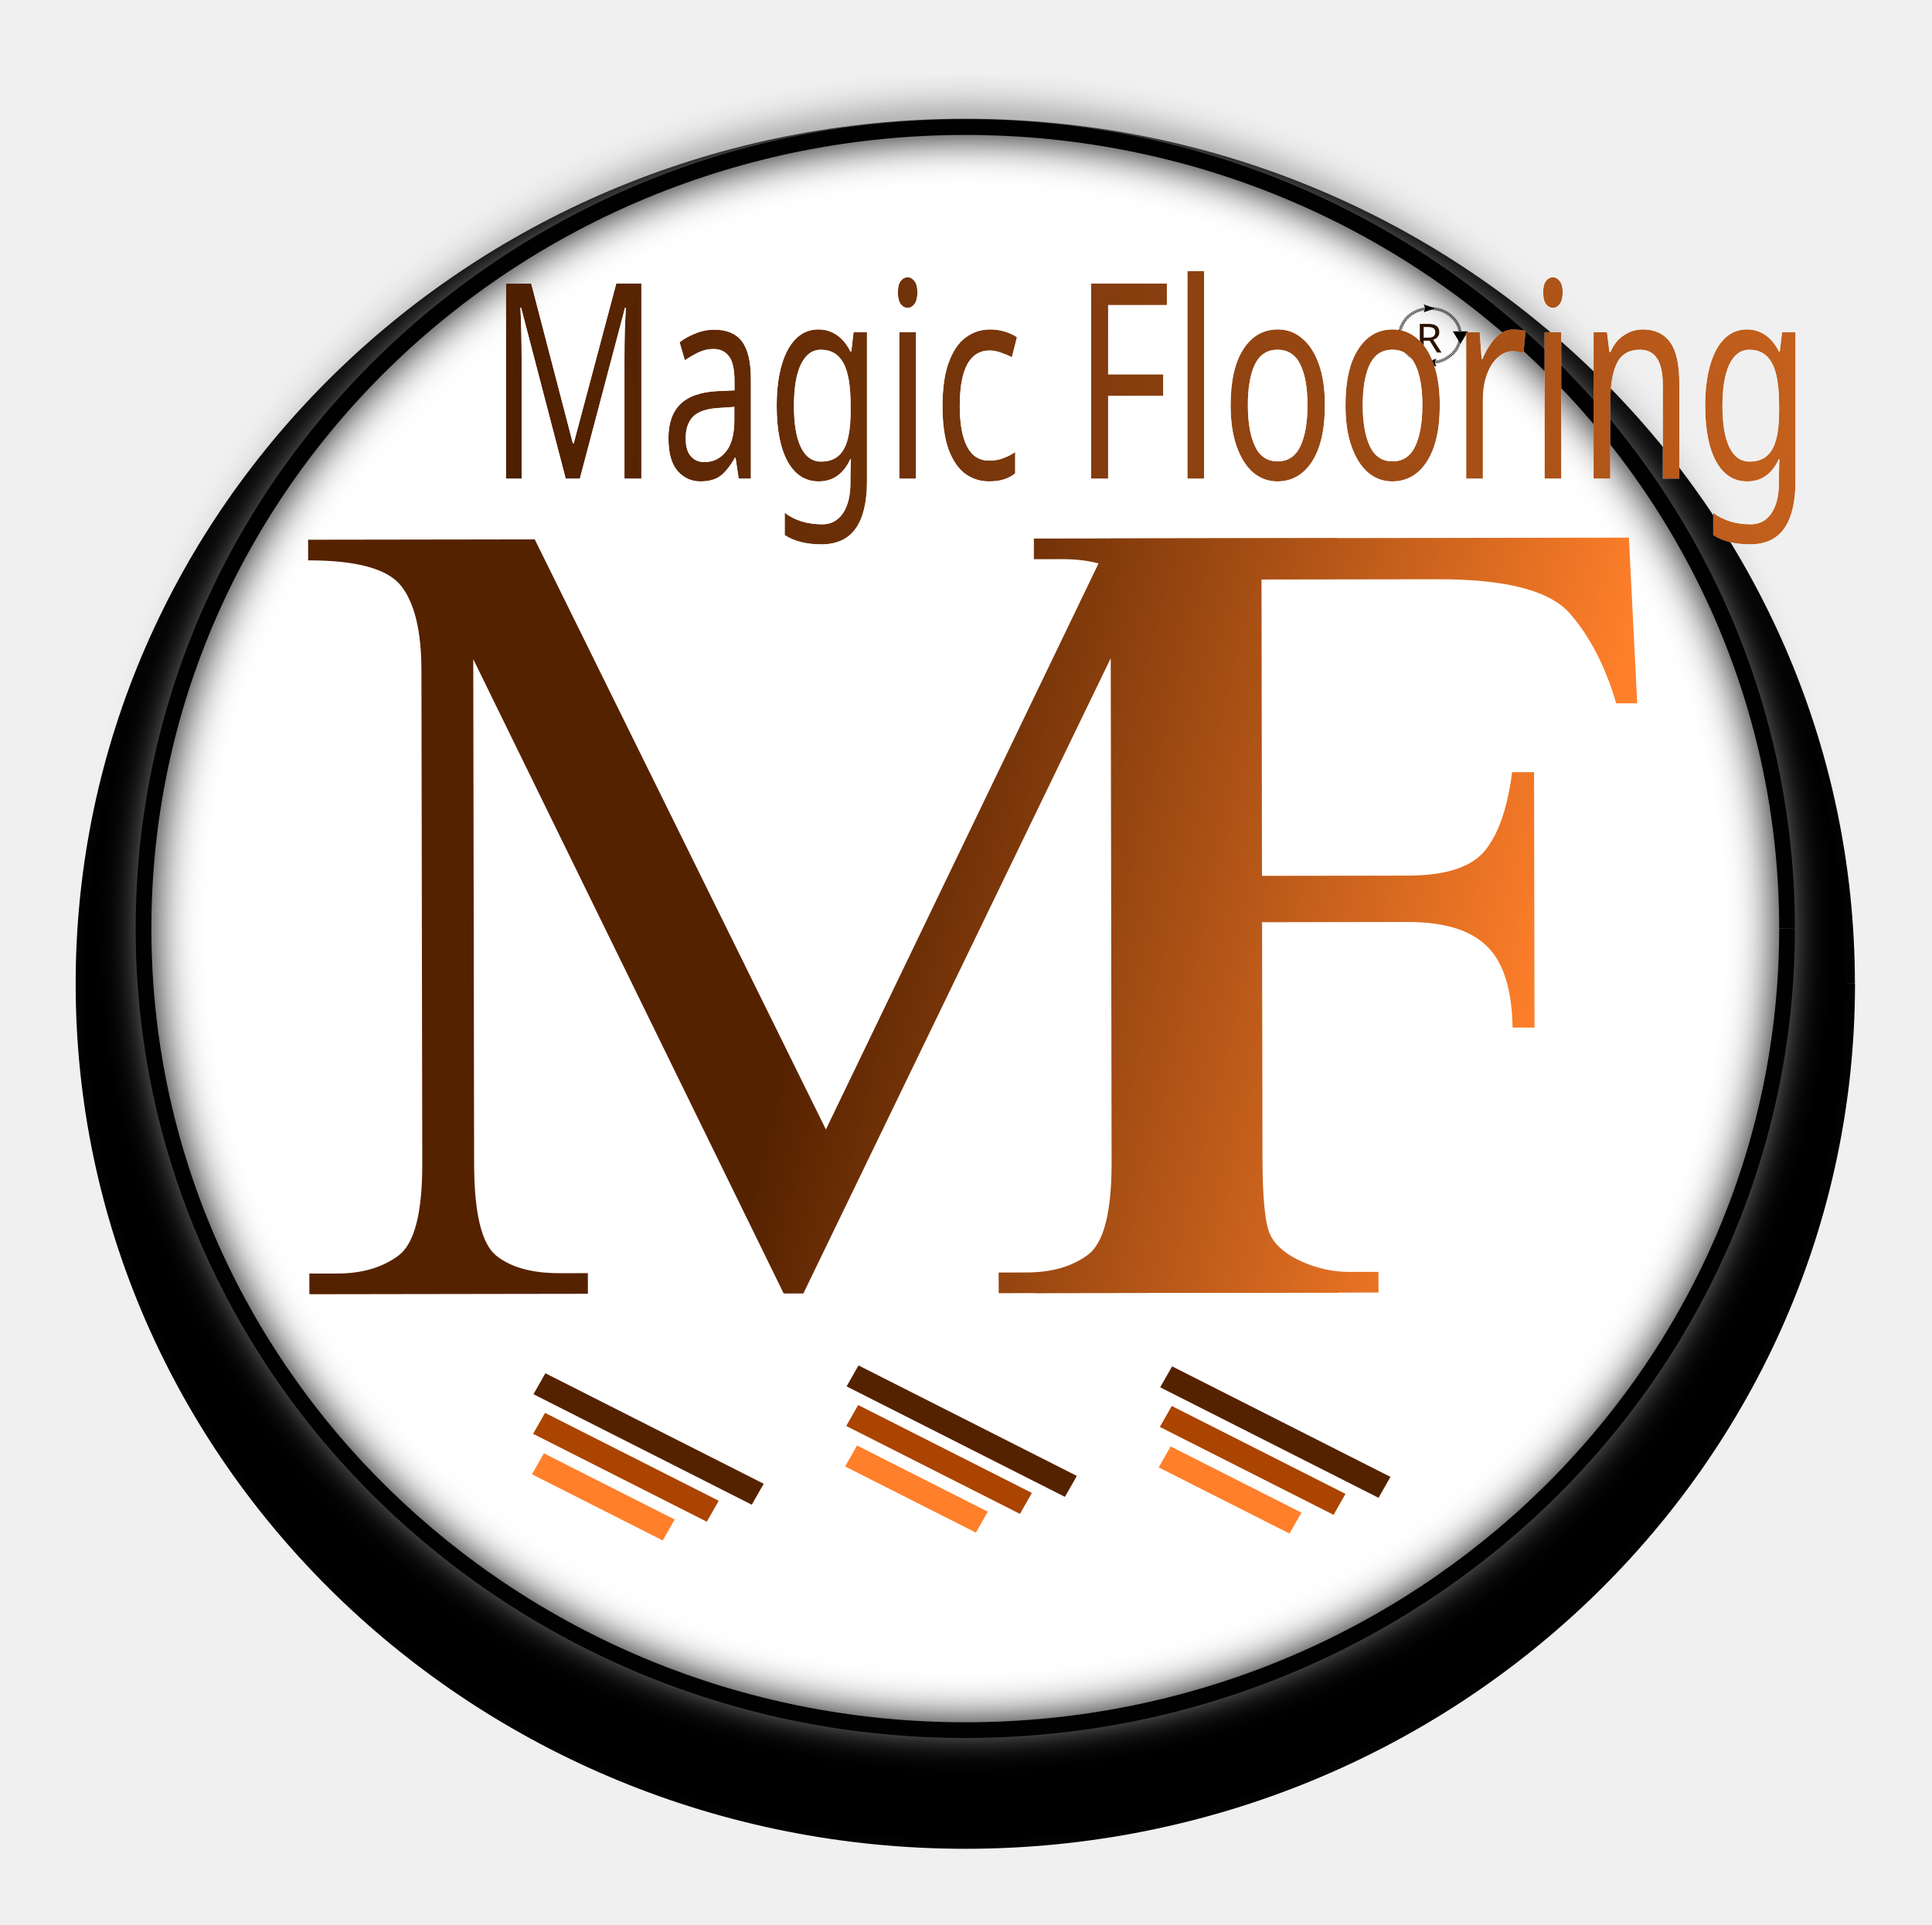
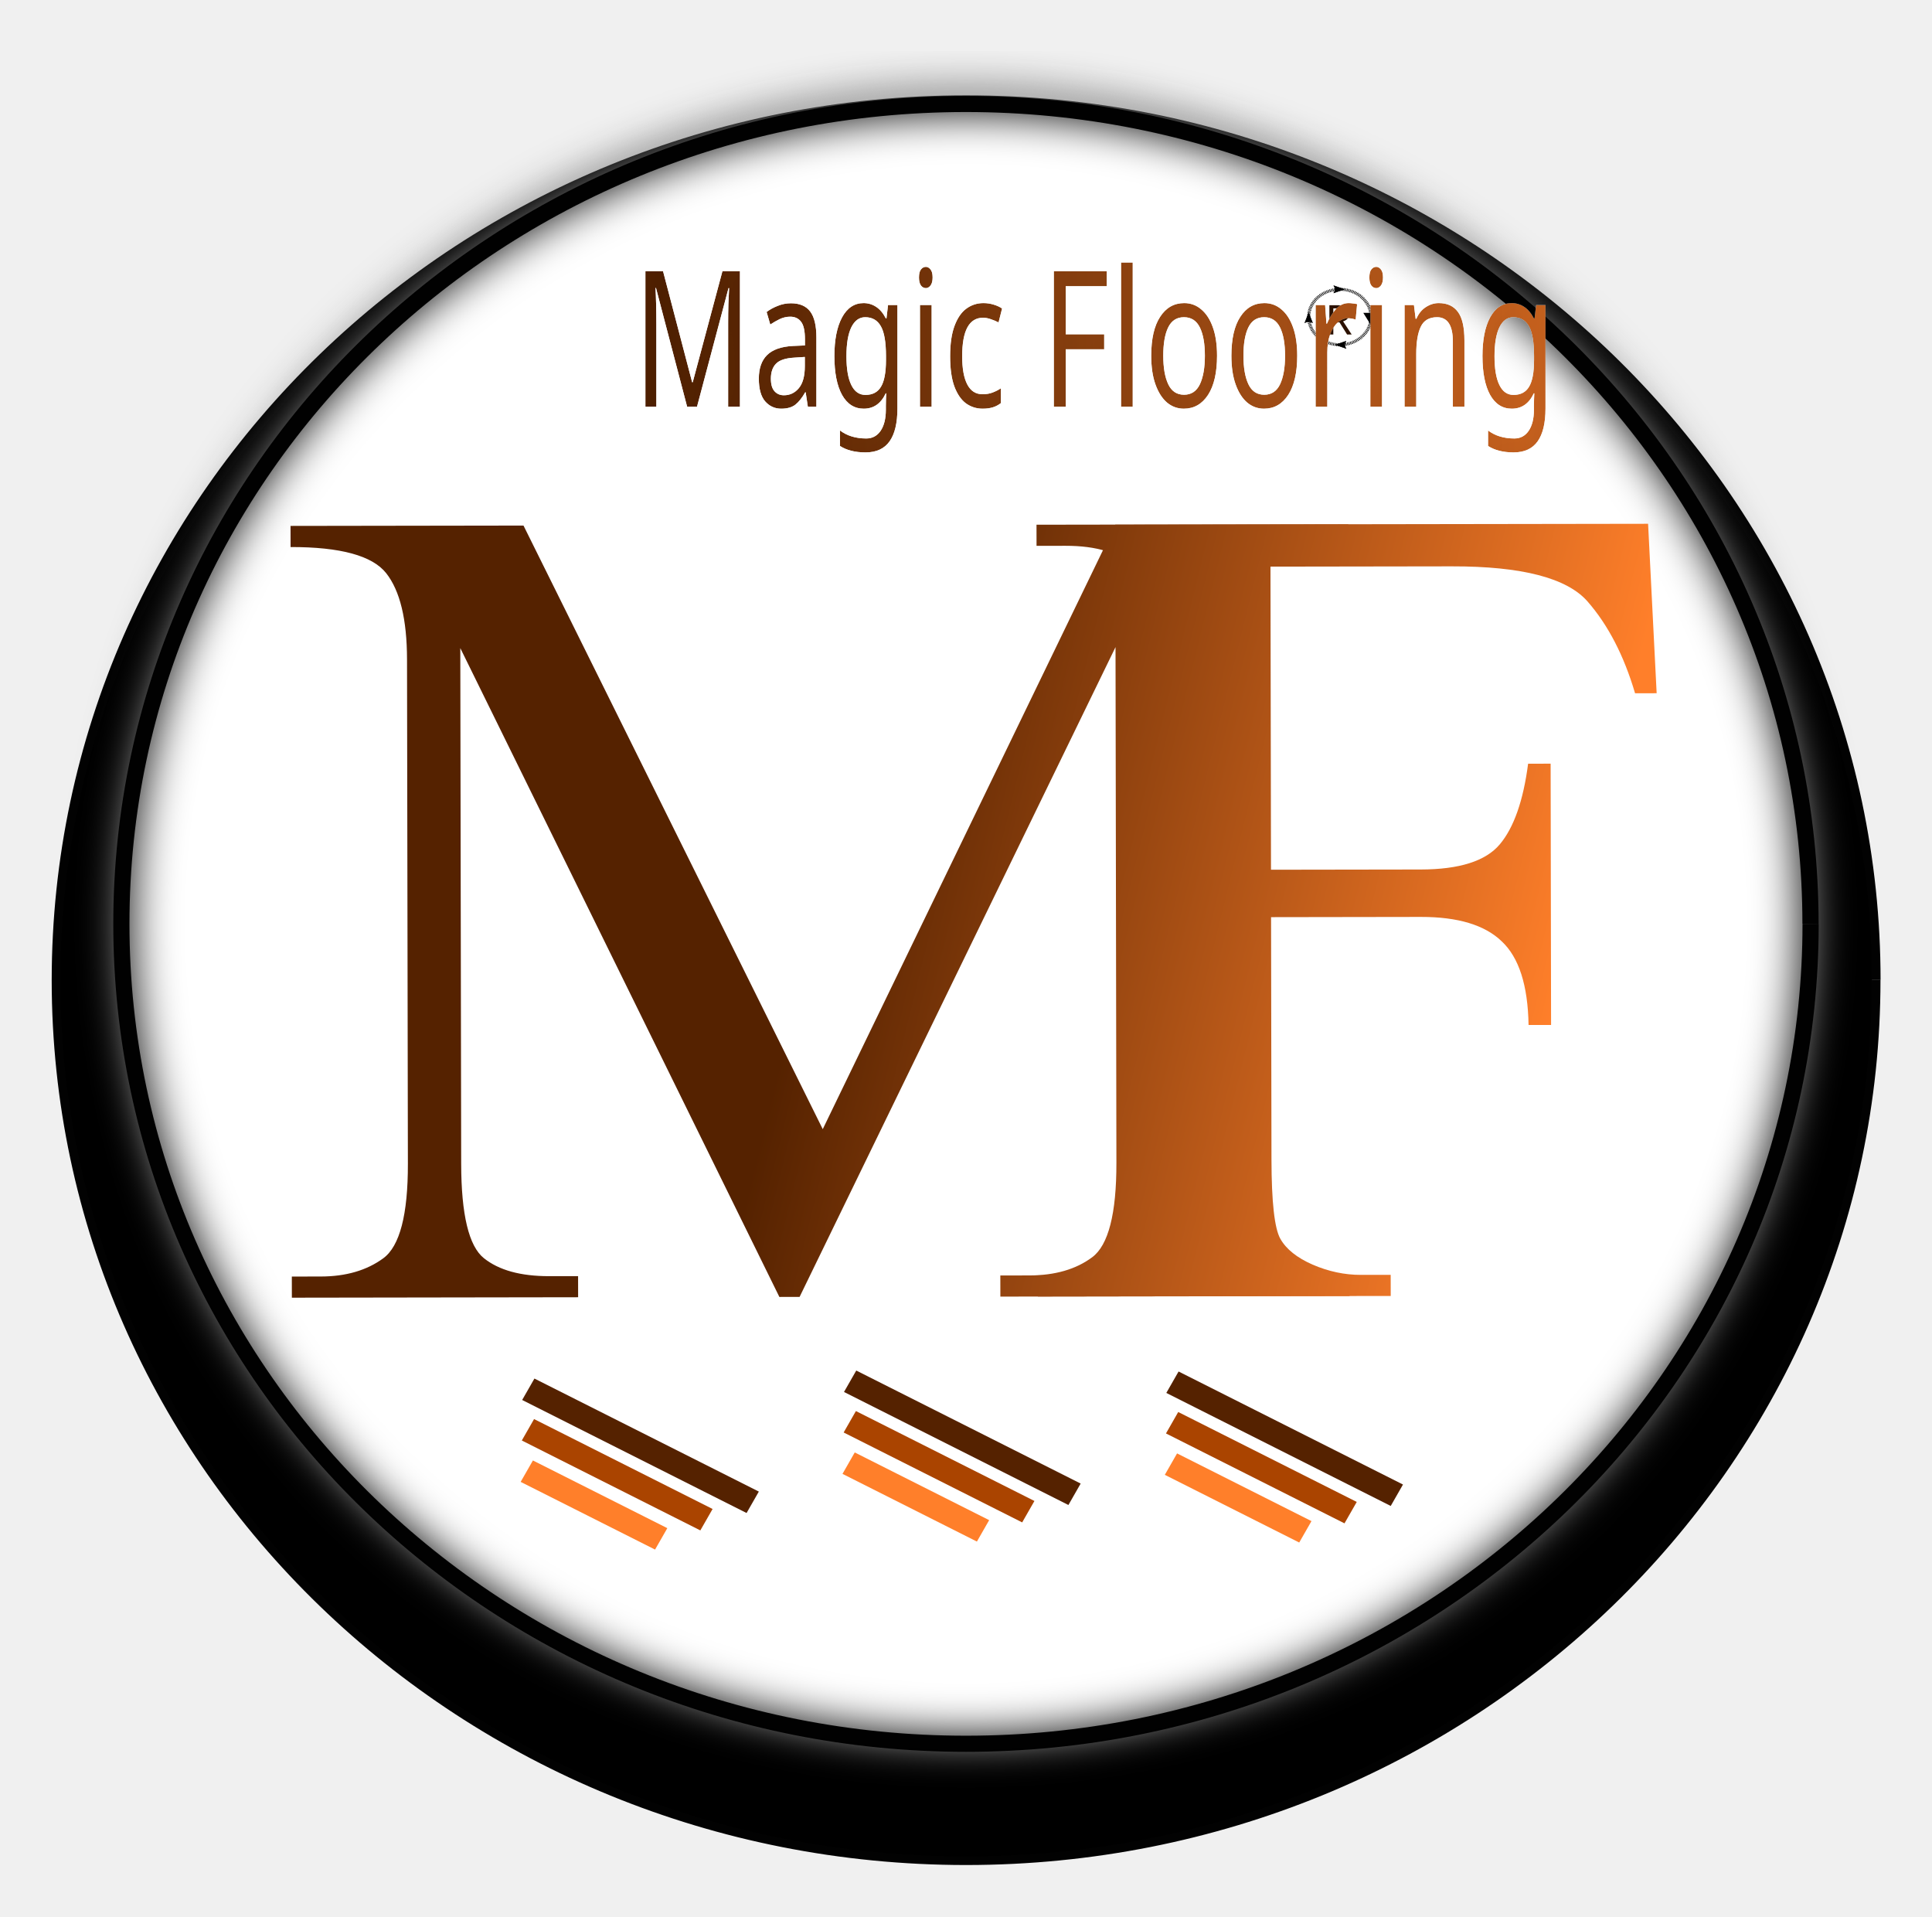
- <svg xmlns="http://www.w3.org/2000/svg" xmlns:xlink="http://www.w3.org/1999/xlink" width="76.185" height="75.895" version="1.1" viewBox="0 0 20.157 20.081">
+ <svg xmlns="http://www.w3.org/2000/svg" xmlns:xlink="http://www.w3.org/1999/xlink" width="74.837" height="74.224" version="1.1" viewBox="0 0 19.8 19.639">
  <defs>
    <marker id="TriangleOutM" overflow="visible" orient="auto">
      <path transform="scale(.4)" d="m5.77 0-8.65 5v-10z" fill-rule="evenodd" stroke="#000" stroke-width="1pt" />
    </marker>
    <marker id="Arrow2Send" overflow="visible" orient="auto">
-       <path transform="matrix(-.3 0 0 -.3 .69 0)" d="m8.719 4.034-10.926-4.018 10.926-4.018c-1.746 2.372-1.735 5.617-6e-7 8.035z" fill-opacity=".992" fill-rule="evenodd" stroke="#000" stroke-linejoin="round" stroke-opacity=".992" stroke-width=".625" />
+       <path transform="matrix(-.3 0 0 -.3 .69 0)" d="m8.719 4.034-10.926-4.018 10.926-4.018c-1.746 2.372-1.735 5.617 0 8.035z" fill-opacity=".992" fill-rule="evenodd" stroke="#000" stroke-linejoin="round" stroke-opacity=".992" stroke-width=".625" />
    </marker>
    <linearGradient id="linearGradient836">
      <stop stop-color="#ff7f2a" offset="0" />
      <stop stop-color="#520" offset="1" />
    </linearGradient>
    <linearGradient id="linearGradient838" x1="130.35" x2="69.548" y1="119.13" y2="104.99" gradientUnits="userSpaceOnUse" xlink:href="#linearGradient836" />
    <filter id="filter2904" x="-.033" y="-.032" width="1.066" height="1.064" color-interpolation-filters="sRGB">
      <feGaussianBlur stdDeviation="1.638" />
    </filter>
    <linearGradient id="linearGradient1208" x1="126.12" x2="33.426" y1="31.036" y2="30.514" gradientTransform="matrix(1.6085,0,0,1.6085,-10.019,-25.091)" gradientUnits="userSpaceOnUse" xlink:href="#linearGradient836" />
    <filter id="filter1224" color-interpolation-filters="sRGB">
      <feMorphology in="SourceAlpha" radius="4.3" result="result91" />
      <feComposite in="SourceGraphic" in2="result91" operator="out" />
      <feGaussianBlur result="result0" stdDeviation="1.2" />
      <feDiffuseLighting>
        <feDistantLight azimuth="225" elevation="66" />
      </feDiffuseLighting>
      <feBlend in2="SourceGraphic" mode="multiply" />
      <feComposite in2="SourceAlpha" operator="in" />
    </filter>
  </defs>
-   <text x="281.705" y="-32.277" fill="#000000" font-family="sans-serif" font-size="10.583px" letter-spacing="0px" stroke-width=".265" word-spacing="0px" style="line-height:1.25" xml:space="preserve">
-     <tspan x="281.705" y="-22.622" stroke-width=".265" />
-   </text>
-   <path d="m19.266 10.264a9.194 8.938 0 0 1-9.194 8.938 9.194 8.938 0 0 1-9.195-8.937 9.194 8.938 0 0 1 9.193-8.938 9.194 8.938 0 0 1 9.195 8.936" fill-rule="evenodd" stroke="#000" stroke-linejoin="round" stroke-opacity=".992" stroke-width=".176" />
-   <path transform="matrix(.14379 0 0 .13558 -4.34 -18.049)" d="m159.85 204.59a59.628 61.683 0 0 1-59.626 61.683 59.628 61.683 0 0 1-59.631-61.678 59.628 61.683 0 0 1 59.621-61.688 59.628 61.683 0 0 1 59.636 61.672" fill="#fff" fill-rule="evenodd" filter="url(#filter2904)" stroke="#000" stroke-linejoin="round" stroke-opacity=".992" stroke-width="1.177" />
-   <g transform="matrix(.12085 -.000184 .00019514 .11395 .23468 -2.8288)" fill="url(#linearGradient838)" stroke-width="3.952" style="font-feature-settings:normal;font-variant-caps:normal;font-variant-ligatures:normal;font-variant-numeric:normal" aria-label="MF">
-     <path d="m113.38 143.37h-29.333v-1.891h2.432q3.242 0 5.288-1.621 2.046-1.621 2.046-8.453v-46.161l-26.631 58.126h-1.698l-26.708-58.126v46.161q0 6.832 1.891 8.453t5.481 1.621h2.432v1.891h-24.045v-1.891h2.432q3.165 0 5.249-1.621t2.084-8.453v-45.157q0-5.365-1.737-7.719t-8.028-2.354v-1.891h19.568l25.049 54.073 24.663-54.073h19.568v1.891h-2.393q-3.204 0-5.288 1.66-2.084 1.621-2.084 8.414v45.157q0 6.754 1.891 8.414 1.93 1.66 5.481 1.66h2.393z" style="font-feature-settings:normal;font-variant-caps:normal;font-variant-ligatures:normal;font-variant-numeric:normal" />
-     <path d="m139.26 89.447h-1.814q-1.389-5.056-3.975-8.221-2.586-3.165-11.386-3.165h-15.245v27.133h12.582q4.863 0 6.638-2.239t2.393-7.217h1.891v23.389h-1.891q-0.077-5.326-2.239-7.488-2.123-2.2-6.793-2.2h-12.582v21.691q0 5.712 0.733 7.102 0.733 1.389 2.702 2.316 2.007 0.926 4.053 0.926h2.509v1.891h-29.642v-1.891h2.432q4.709 0 6.06-2.239 1.389-2.277 1.389-8.105v-44.617q0-6.561-1.775-8.453-1.737-1.891-5.674-1.891h-2.432v-1.891h51.371z" style="font-feature-settings:normal;font-variant-caps:normal;font-variant-ligatures:normal;font-variant-numeric:normal" />
-   </g>
-   <g transform="matrix(-.026384 .0012321 -.0013067 -.024878 16.279 19.945)">
-     <g transform="translate(35.417)" fill-rule="evenodd">
-       <g transform="matrix(.23842 0 0 .23842 17.188 124.47)">
-         <rect transform="rotate(31.059)" x="150.72" y="164.74" width="410.51" height="41.773" ry="0" fill="#520" />
-         <rect transform="rotate(31.059)" x="202.25" y="103.17" width="326.57" height="41.758" ry="0" fill="#a40" />
-         <rect transform="rotate(31.059)" x="250.97" y="39.642" width="245.87" height="41.758" ry="0" fill="#ff7f2a" />
-       </g>
-       <g transform="matrix(.23842 0 0 .23842 140.88 130.99)">
-         <rect transform="rotate(31.059)" x="150.72" y="164.74" width="410.51" height="41.773" ry="0" fill="#520" />
-         <rect transform="rotate(31.059)" x="202.25" y="103.17" width="326.57" height="41.758" ry="0" fill="#a40" />
-         <rect transform="rotate(31.059)" x="250.97" y="39.642" width="245.87" height="41.758" ry="0" fill="#ff7f2a" />
-       </g>
-       <g transform="matrix(.23842 0 0 .23842 264.57 133.83)">
-         <rect transform="rotate(31.059)" x="150.72" y="164.74" width="410.51" height="41.773" ry="0" fill="#520" />
-         <rect transform="rotate(31.059)" x="202.25" y="103.17" width="326.57" height="41.758" ry="0" fill="#a40" />
-         <rect transform="rotate(31.059)" x="250.97" y="39.642" width="245.87" height="41.758" ry="0" fill="#ff7f2a" />
+   <g transform="matrix(1.005 0 0 .99996 -.12447 -.26455)">
+     <text x="282.858" y="-32.429" fill="#000000" font-family="sans-serif" font-size="10.632px" letter-spacing="0px" stroke-width=".266" word-spacing="0px" style="line-height:1.25" xml:space="preserve">
+       <tspan x="282.858" y="-22.729" stroke-width=".266" />
+     </text>
+     <path d="m19.212 10.308a9.237 8.979 0 0 1-9.236 8.979 9.237 8.979 0 0 1-9.237-8.978 9.237 8.979 0 0 1 9.236-8.979 9.237 8.979 0 0 1 9.238 8.977" fill-rule="evenodd" stroke="#000" stroke-linejoin="round" stroke-opacity=".992" stroke-width=".177" />
+     <g transform="translate(-.14299)">
+       <path transform="matrix(.14445 0 0 .1362 -4.3599 -18.135)" d="m159.85 204.59a59.628 61.683 0 0 1-59.626 61.683 59.628 61.683 0 0 1-59.631-61.678 59.628 61.683 0 0 1 59.621-61.688 59.628 61.683 0 0 1 59.636 61.672" fill="#fff" fill-rule="evenodd" filter="url(#filter2904)" stroke="#000" stroke-linejoin="round" stroke-opacity=".992" stroke-width="1.177" />
+     </g>
+     <g transform="matrix(.12141 -.00018485 .00019604 .11447 .092839 -2.8451)" fill="url(#linearGradient838)" stroke-width="3.952" style="font-feature-settings:normal;font-variant-caps:normal;font-variant-ligatures:normal;font-variant-numeric:normal" aria-label="MF">
+       <path d="m113.38 143.37h-29.333v-1.891h2.432q3.242 0 5.288-1.621 2.046-1.621 2.046-8.453v-46.161l-26.631 58.126h-1.698l-26.708-58.126v46.161q0 6.832 1.891 8.453t5.481 1.621h2.432v1.891h-24.045v-1.891h2.432q3.165 0 5.249-1.621t2.084-8.453v-45.157q0-5.365-1.737-7.719t-8.028-2.354v-1.891h19.568l25.049 54.073 24.663-54.073h19.568v1.891h-2.393q-3.204 0-5.288 1.66-2.084 1.621-2.084 8.414v45.157q0 6.754 1.891 8.414 1.93 1.66 5.481 1.66h2.393z" style="font-feature-settings:normal;font-variant-caps:normal;font-variant-ligatures:normal;font-variant-numeric:normal" />
+       <path d="m139.26 89.447h-1.814q-1.389-5.056-3.975-8.221-2.586-3.165-11.386-3.165h-15.245v27.133h12.582q4.863 0 6.638-2.239t2.393-7.217h1.891v23.389h-1.891q-0.077-5.326-2.239-7.488-2.123-2.2-6.793-2.2h-12.582v21.691q0 5.712 0.733 7.102 0.733 1.389 2.702 2.316 2.007 0.926 4.053 0.926h2.509v1.891h-29.642v-1.891h2.432q4.709 0 6.06-2.239 1.389-2.277 1.389-8.105v-44.617q0-6.561-1.775-8.453-1.737-1.891-5.674-1.891h-2.432v-1.891h51.371z" style="font-feature-settings:normal;font-variant-caps:normal;font-variant-ligatures:normal;font-variant-numeric:normal" />
+     </g>
+     <g transform="matrix(-.026505 .0012378 -.0013127 -.024992 16.211 20.033)">
+       <g transform="translate(35.417)" fill-rule="evenodd">
+         <g transform="matrix(.23842 0 0 .23842 17.188 124.47)">
+           <rect transform="rotate(31.059)" x="150.72" y="164.74" width="410.51" height="41.773" ry="0" fill="#520" />
+           <rect transform="rotate(31.059)" x="202.25" y="103.17" width="326.57" height="41.758" ry="0" fill="#a40" />
+           <rect transform="rotate(31.059)" x="250.97" y="39.642" width="245.87" height="41.758" ry="0" fill="#ff7f2a" />
+         </g>
+         <g transform="matrix(.23842 0 0 .23842 140.88 130.99)">
+           <rect transform="rotate(31.059)" x="150.72" y="164.74" width="410.51" height="41.773" ry="0" fill="#520" />
+           <rect transform="rotate(31.059)" x="202.25" y="103.17" width="326.57" height="41.758" ry="0" fill="#a40" />
+           <rect transform="rotate(31.059)" x="250.97" y="39.642" width="245.87" height="41.758" ry="0" fill="#ff7f2a" />
+         </g>
+         <g transform="matrix(.23842 0 0 .23842 264.57 133.83)">
+           <rect transform="rotate(31.059)" x="150.72" y="164.74" width="410.51" height="41.773" ry="0" fill="#520" />
+           <rect transform="rotate(31.059)" x="202.25" y="103.17" width="326.57" height="41.758" ry="0" fill="#a40" />
+           <rect transform="rotate(31.059)" x="250.97" y="39.642" width="245.87" height="41.758" ry="0" fill="#ff7f2a" />
+         </g>
      </g>
    </g>
+     <path d="m18.588 9.731a8.613 8.402 0 0 1-8.613 8.402 8.613 8.402 0 0 1-8.614-8.401 8.613 8.402 0 0 1 8.612-8.402 8.613 8.402 0 0 1 8.614 8.4" fill="none" stroke="#000" stroke-linejoin="round" stroke-opacity=".992" stroke-width=".165" />
+     <g transform="matrix(.042197 0 0 .039788 7.5521 2.1604)">
+       <text x="144.198" y="38.502" fill="#2b1100" font-family="sans-serif" font-size="10.583px" letter-spacing="0px" stroke-width=".265" word-spacing="0px" style="line-height:1.25" xml:space="preserve">
+         <tspan x="144.198" y="38.502" fill="#2b1100" stroke-width=".265">R</tspan>
+       </text>
+       <path d="m155.31 34.004a7.541 7.144 0 0 1-7.54 7.144 7.541 7.144 0 0 1-7.541-7.143 7.541 7.144 0 0 1 7.54-7.144 7.541 7.144 0 0 1 7.542 7.143" fill="none" marker-end="url(#TriangleOutM)" marker-mid="url(#Arrow2Send)" stroke="#000" stroke-dasharray="0.191, 0.191" stroke-dashoffset="5.737" stroke-opacity=".992" stroke-width=".765" />
+     </g>
+     <text transform="matrix(.079411 0 0 .11426 3.3696 1.3151)" x="40.349" y="27.286" fill="url(#linearGradient1208)" filter="url(#filter1224)" font-family="Aparajita" font-size="17.023px" letter-spacing="0px" stroke-width=".426" word-spacing="0px" style="font-feature-settings:normal;font-variant-caps:normal;font-variant-ligatures:normal;font-variant-numeric:normal;line-height:1.25" xml:space="preserve">
+       <tspan x="40.349" y="27.286" fill="url(#linearGradient1208)" font-family="Aparajita" font-size="17.023px" stroke-width=".426" style="font-feature-settings:normal;font-variant-caps:normal;font-variant-ligatures:normal;font-variant-numeric:normal">Magic Flooring</tspan>
+     </text>
  </g>
-   <path d="m18.645 9.689a8.574 8.363 0 0 1-8.574 8.363 8.574 8.363 0 0 1-8.574-8.362 8.574 8.363 0 0 1 8.573-8.364 8.574 8.363 0 0 1 8.575 8.361" fill="none" stroke="#000" stroke-linejoin="round" stroke-opacity=".992" stroke-width=".164" />
-   <g transform="matrix(.042004 0 0 .039606 8.7133 2.1538)">
-     <text x="144.198" y="38.502" fill="#2b1100" font-family="sans-serif" font-size="10.583px" letter-spacing="0px" stroke-width=".265" word-spacing="0px" style="line-height:1.25" xml:space="preserve">
-       <tspan x="144.198" y="38.502" fill="#2b1100" stroke-width=".265">R</tspan>
-     </text>
-     <path d="m155.31 34.004a7.541 7.144 0 0 1-7.54 7.144 7.541 7.144 0 0 1-7.541-7.143 7.541 7.144 0 0 1 7.54-7.144 7.541 7.144 0 0 1 7.542 7.143" fill="none" marker-end="url(#TriangleOutM)" marker-mid="url(#Arrow2Send)" stroke="#000" stroke-dasharray="0.191, 0.191" stroke-dashoffset="5.737" stroke-opacity=".992" stroke-width=".765" />
-   </g>
-   <text transform="matrix(.1164 0 0 .16748 .38905 .42448)" x="40.349" y="27.286" fill="url(#linearGradient1208)" filter="url(#filter1224)" font-family="Aparajita" font-size="17.023px" letter-spacing="0px" stroke-width=".426" word-spacing="0px" style="font-feature-settings:normal;font-variant-caps:normal;font-variant-ligatures:normal;font-variant-numeric:normal;line-height:1.25" xml:space="preserve">
-     <tspan x="40.349" y="27.286" fill="url(#linearGradient1208)" font-family="Aparajita" font-size="17.023px" stroke-width=".426" style="font-feature-settings:normal;font-variant-caps:normal;font-variant-ligatures:normal;font-variant-numeric:normal">Magic Flooring</tspan>
-   </text>
</svg>
